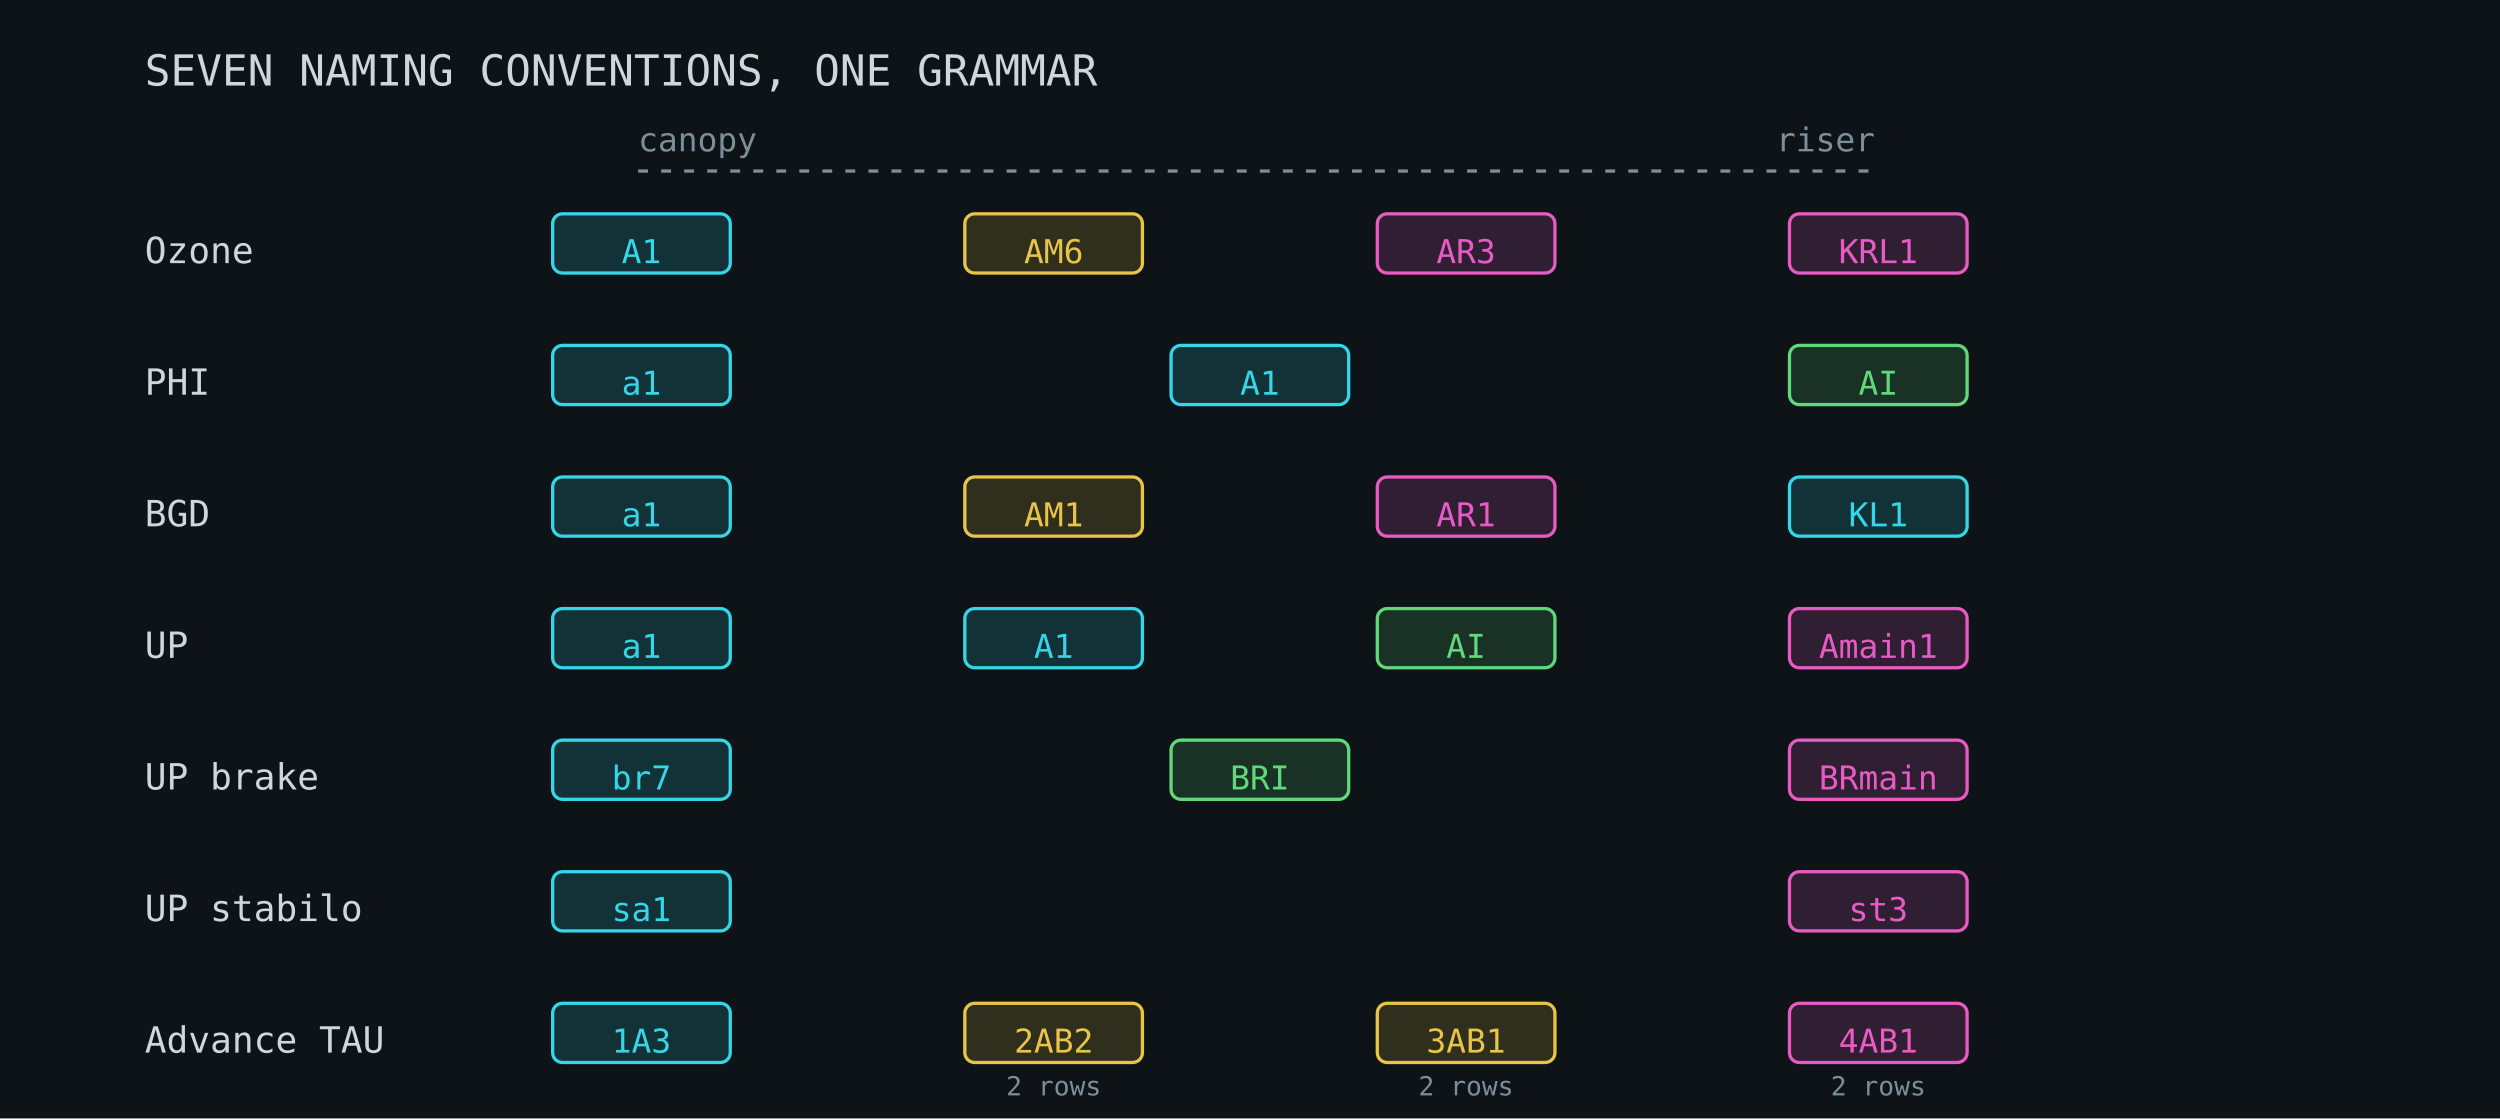
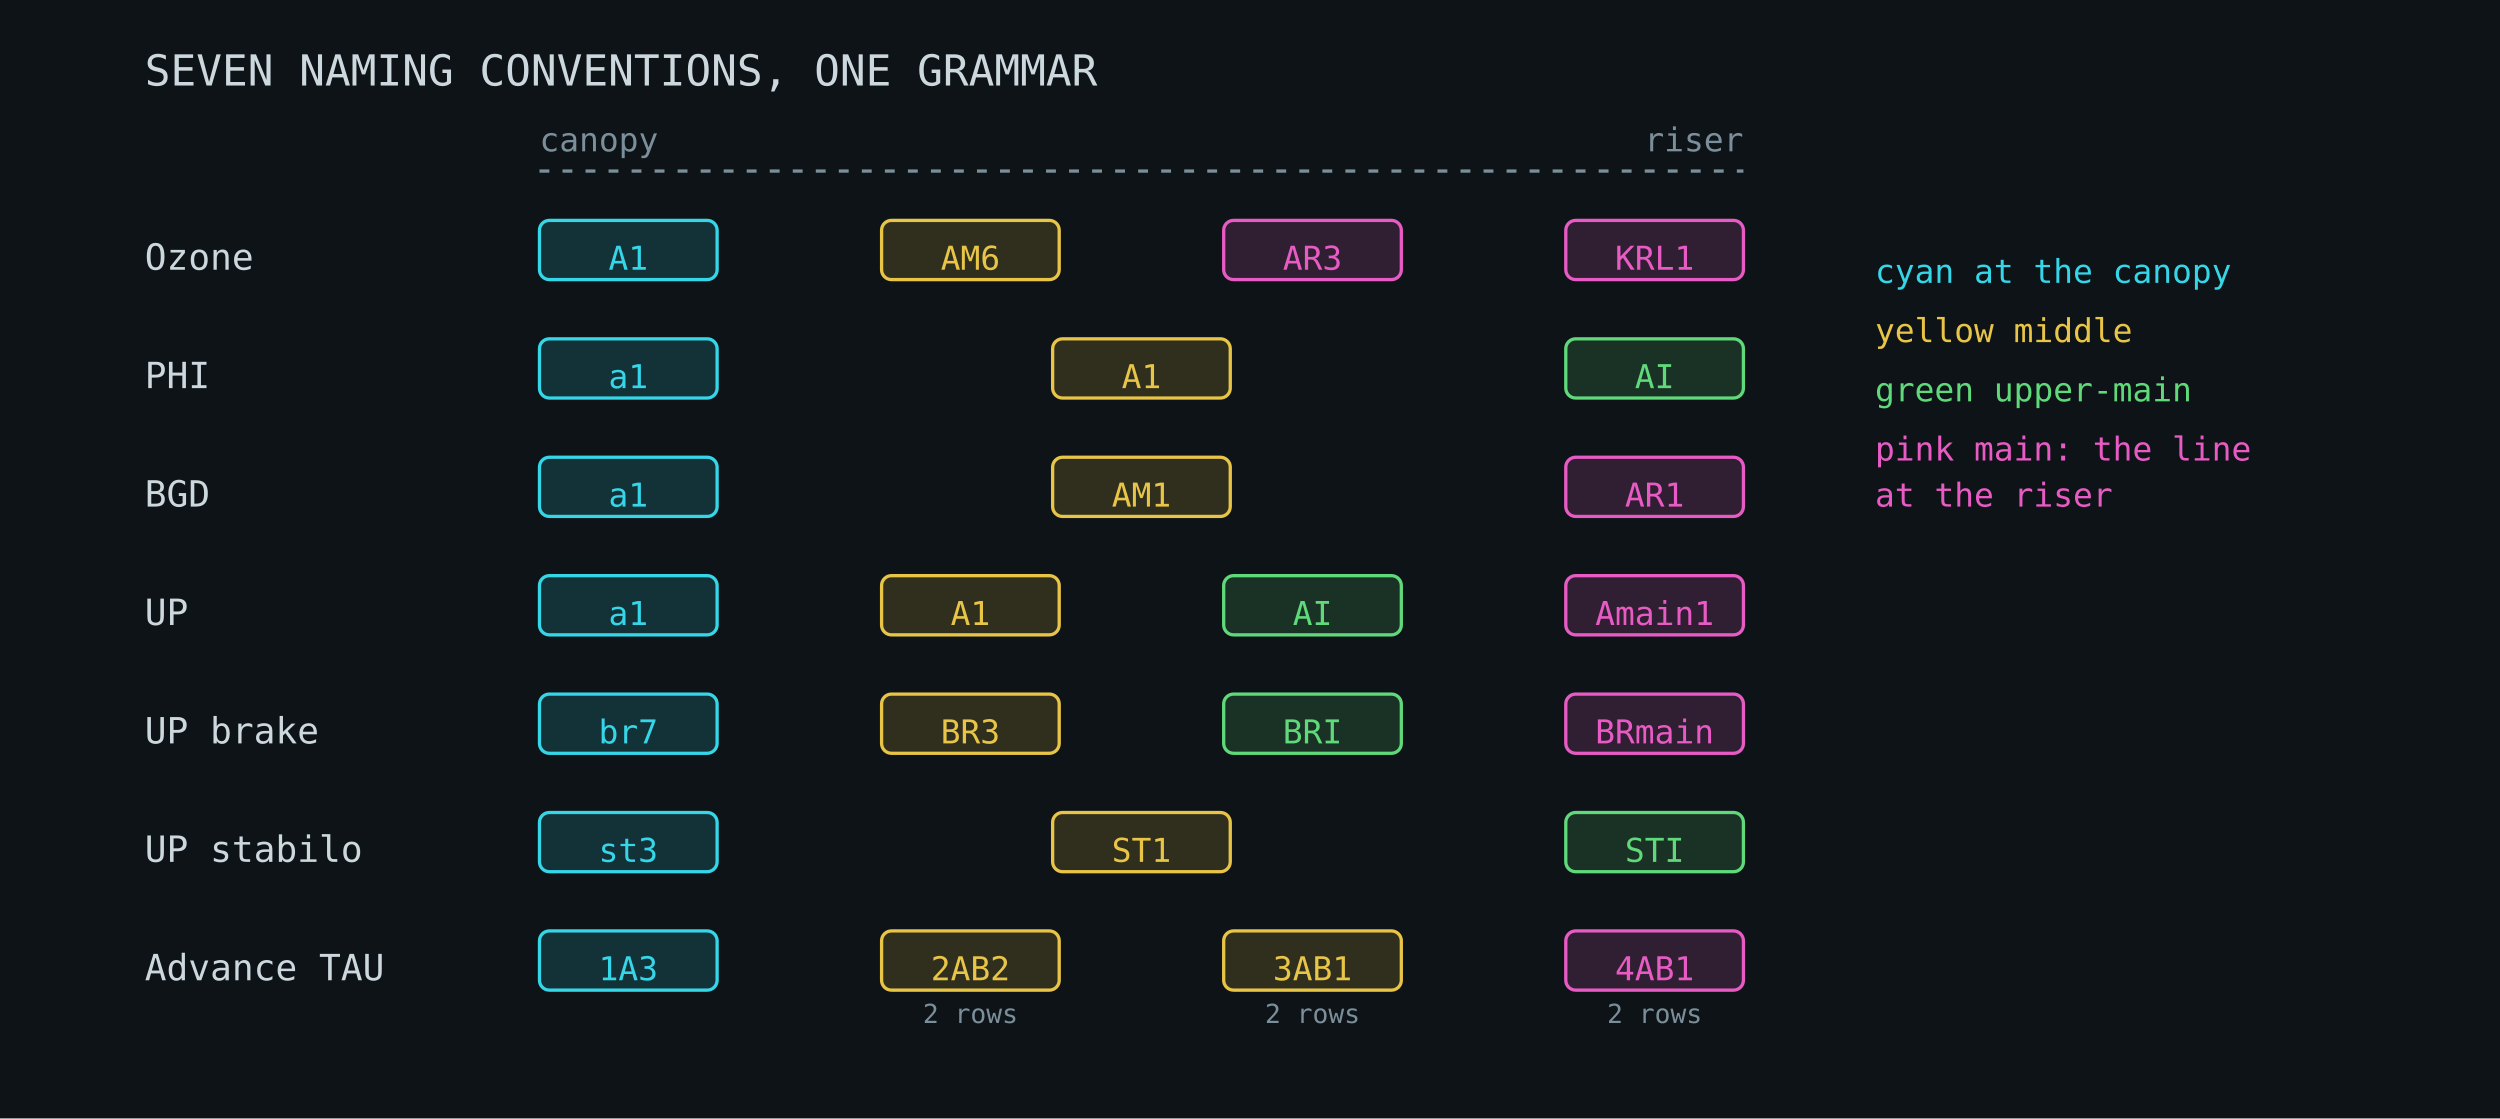
<svg xmlns="http://www.w3.org/2000/svg" width="760" height="340" viewBox="0 0 760 340" role="img" aria-label="Line naming conventions">
  <rect width="760" height="340" fill="#0d1317" />
  <style>text{font-family:ui-monospace,Menlo,Consolas,monospace}</style>
  <text x="44" y="26" fill="#ccd8de" font-size="13" text-anchor="start">SEVEN NAMING CONVENTIONS, ONE GRAMMAR</text>
-   <text x="194" y="46" fill="#7b8f9b" font-size="10" text-anchor="start">canopy</text>
-   <text x="570" y="46" fill="#7b8f9b" font-size="10" text-anchor="end">riser</text>
-   <path d="M194.0 52.0L570.0 52.0" fill="none" stroke="#7b8f9b" stroke-width="1" stroke-dasharray="3 4" />
-   <text x="44" y="80" fill="#ccd8de" font-size="11" text-anchor="start">Ozone</text>
-   <rect x="168.0" y="65" width="54" height="18" rx="3" fill="#35d6e8" fill-opacity="0.16" stroke="#35d6e8" stroke-width="1" />
-   <text x="195" y="80" fill="#35d6e8" font-size="10" text-anchor="middle">A1</text>
-   <rect x="293.3" y="65" width="54" height="18" rx="3" fill="#e8c547" fill-opacity="0.16" stroke="#e8c547" stroke-width="1" />
-   <text x="320.333" y="80" fill="#e8c547" font-size="10" text-anchor="middle">AM6</text>
-   <rect x="418.7" y="65" width="54" height="18" rx="3" fill="#e85bc4" fill-opacity="0.16" stroke="#e85bc4" stroke-width="1" />
-   <text x="445.667" y="80" fill="#e85bc4" font-size="10" text-anchor="middle">AR3</text>
-   <rect x="544.0" y="65" width="54" height="18" rx="3" fill="#e85bc4" fill-opacity="0.16" stroke="#e85bc4" stroke-width="1" />
-   <text x="571" y="80" fill="#e85bc4" font-size="10" text-anchor="middle">KRL1</text>
-   <text x="44" y="120" fill="#ccd8de" font-size="11" text-anchor="start">PHI</text>
-   <rect x="168.0" y="105" width="54" height="18" rx="3" fill="#35d6e8" fill-opacity="0.16" stroke="#35d6e8" stroke-width="1" />
-   <text x="195" y="120" fill="#35d6e8" font-size="10" text-anchor="middle">a1</text>
-   <rect x="356.0" y="105" width="54" height="18" rx="3" fill="#35d6e8" fill-opacity="0.16" stroke="#35d6e8" stroke-width="1" />
-   <text x="383" y="120" fill="#35d6e8" font-size="10" text-anchor="middle">A1</text>
-   <rect x="544.0" y="105" width="54" height="18" rx="3" fill="#5fd97a" fill-opacity="0.16" stroke="#5fd97a" stroke-width="1" />
-   <text x="571" y="120" fill="#5fd97a" font-size="10" text-anchor="middle">AI</text>
-   <text x="44" y="160" fill="#ccd8de" font-size="11" text-anchor="start">BGD</text>
-   <rect x="168.0" y="145" width="54" height="18" rx="3" fill="#35d6e8" fill-opacity="0.16" stroke="#35d6e8" stroke-width="1" />
-   <text x="195" y="160" fill="#35d6e8" font-size="10" text-anchor="middle">a1</text>
-   <rect x="293.3" y="145" width="54" height="18" rx="3" fill="#e8c547" fill-opacity="0.16" stroke="#e8c547" stroke-width="1" />
-   <text x="320.333" y="160" fill="#e8c547" font-size="10" text-anchor="middle">AM1</text>
-   <rect x="418.7" y="145" width="54" height="18" rx="3" fill="#e85bc4" fill-opacity="0.16" stroke="#e85bc4" stroke-width="1" />
-   <text x="445.667" y="160" fill="#e85bc4" font-size="10" text-anchor="middle">AR1</text>
-   <rect x="544.0" y="145" width="54" height="18" rx="3" fill="#35d6e8" fill-opacity="0.16" stroke="#35d6e8" stroke-width="1" />
-   <text x="571" y="160" fill="#35d6e8" font-size="10" text-anchor="middle">KL1</text>
-   <text x="44" y="200" fill="#ccd8de" font-size="11" text-anchor="start">UP</text>
-   <rect x="168.0" y="185" width="54" height="18" rx="3" fill="#35d6e8" fill-opacity="0.16" stroke="#35d6e8" stroke-width="1" />
-   <text x="195" y="200" fill="#35d6e8" font-size="10" text-anchor="middle">a1</text>
-   <rect x="293.3" y="185" width="54" height="18" rx="3" fill="#35d6e8" fill-opacity="0.16" stroke="#35d6e8" stroke-width="1" />
-   <text x="320.333" y="200" fill="#35d6e8" font-size="10" text-anchor="middle">A1</text>
-   <rect x="418.7" y="185" width="54" height="18" rx="3" fill="#5fd97a" fill-opacity="0.16" stroke="#5fd97a" stroke-width="1" />
-   <text x="445.667" y="200" fill="#5fd97a" font-size="10" text-anchor="middle">AI</text>
-   <rect x="544.0" y="185" width="54" height="18" rx="3" fill="#e85bc4" fill-opacity="0.16" stroke="#e85bc4" stroke-width="1" />
-   <text x="571" y="200" fill="#e85bc4" font-size="10" text-anchor="middle">Amain1</text>
-   <text x="44" y="240" fill="#ccd8de" font-size="11" text-anchor="start">UP brake</text>
-   <rect x="168.0" y="225" width="54" height="18" rx="3" fill="#35d6e8" fill-opacity="0.16" stroke="#35d6e8" stroke-width="1" />
-   <text x="195" y="240" fill="#35d6e8" font-size="10" text-anchor="middle">br7</text>
-   <rect x="356.0" y="225" width="54" height="18" rx="3" fill="#5fd97a" fill-opacity="0.16" stroke="#5fd97a" stroke-width="1" />
-   <text x="383" y="240" fill="#5fd97a" font-size="10" text-anchor="middle">BRI</text>
-   <rect x="544.0" y="225" width="54" height="18" rx="3" fill="#e85bc4" fill-opacity="0.16" stroke="#e85bc4" stroke-width="1" />
-   <text x="571" y="240" fill="#e85bc4" font-size="10" text-anchor="middle">BRmain</text>
-   <text x="44" y="280" fill="#ccd8de" font-size="11" text-anchor="start">UP stabilo</text>
-   <rect x="168.0" y="265" width="54" height="18" rx="3" fill="#35d6e8" fill-opacity="0.16" stroke="#35d6e8" stroke-width="1" />
-   <text x="195" y="280" fill="#35d6e8" font-size="10" text-anchor="middle">sa1</text>
-   <rect x="544.0" y="265" width="54" height="18" rx="3" fill="#e85bc4" fill-opacity="0.16" stroke="#e85bc4" stroke-width="1" />
-   <text x="571" y="280" fill="#e85bc4" font-size="10" text-anchor="middle">st3</text>
-   <text x="44" y="320" fill="#ccd8de" font-size="11" text-anchor="start">Advance TAU</text>
-   <rect x="168.0" y="305" width="54" height="18" rx="3" fill="#35d6e8" fill-opacity="0.16" stroke="#35d6e8" stroke-width="1" />
-   <text x="195" y="320" fill="#35d6e8" font-size="10" text-anchor="middle">1A3</text>
-   <rect x="293.3" y="305" width="54" height="18" rx="3" fill="#e8c547" fill-opacity="0.16" stroke="#e8c547" stroke-width="1" />
-   <text x="320.333" y="320" fill="#e8c547" font-size="10" text-anchor="middle">2AB2</text>
-   <text x="320.333" y="333" fill="#7b8f9b" font-size="8" text-anchor="middle">2 rows</text>
-   <rect x="418.7" y="305" width="54" height="18" rx="3" fill="#e8c547" fill-opacity="0.16" stroke="#e8c547" stroke-width="1" />
-   <text x="445.667" y="320" fill="#e8c547" font-size="10" text-anchor="middle">3AB1</text>
-   <text x="445.667" y="333" fill="#7b8f9b" font-size="8" text-anchor="middle">2 rows</text>
-   <rect x="544.0" y="305" width="54" height="18" rx="3" fill="#e85bc4" fill-opacity="0.16" stroke="#e85bc4" stroke-width="1" />
-   <text x="571" y="320" fill="#e85bc4" font-size="10" text-anchor="middle">4AB1</text>
-   <text x="571" y="333" fill="#7b8f9b" font-size="8" text-anchor="middle">2 rows</text>
-   <text x="584" y="360" fill="#35d6e8" font-size="10" text-anchor="start">cyan   canopy line</text>
-   <text x="584" y="374" fill="#e8c547" font-size="10" text-anchor="start">yellow middle</text>
-   <text x="584" y="388" fill="#5fd97a" font-size="10" text-anchor="start">green  upper-main</text>
-   <text x="584" y="402" fill="#e85bc4" font-size="10" text-anchor="start">pink   riser</text>
+   <text x="164" y="46" fill="#7b8f9b" font-size="10" text-anchor="start">canopy</text>
+   <text x="530" y="46" fill="#7b8f9b" font-size="10" text-anchor="end">riser</text>
+   <path d="M164.0 52.0L530.0 52.0" fill="none" stroke="#7b8f9b" stroke-width="1" stroke-dasharray="3 4" />
+   <text x="44" y="82" fill="#ccd8de" font-size="11" text-anchor="start">Ozone</text>
+   <rect x="164.0" y="67" width="54" height="18" rx="3" fill="#35d6e8" fill-opacity="0.16" stroke="#35d6e8" stroke-width="1" />
+   <text x="191.0" y="82" fill="#35d6e8" font-size="10" text-anchor="middle">A1</text>
+   <rect x="268.0" y="67" width="54" height="18" rx="3" fill="#e8c547" fill-opacity="0.16" stroke="#e8c547" stroke-width="1" />
+   <text x="295.0" y="82" fill="#e8c547" font-size="10" text-anchor="middle">AM6</text>
+   <rect x="372.0" y="67" width="54" height="18" rx="3" fill="#e85bc4" fill-opacity="0.16" stroke="#e85bc4" stroke-width="1" />
+   <text x="399.0" y="82" fill="#e85bc4" font-size="10" text-anchor="middle">AR3</text>
+   <rect x="476.0" y="67" width="54" height="18" rx="3" fill="#e85bc4" fill-opacity="0.16" stroke="#e85bc4" stroke-width="1" />
+   <text x="503.0" y="82" fill="#e85bc4" font-size="10" text-anchor="middle">KRL1</text>
+   <text x="44" y="118" fill="#ccd8de" font-size="11" text-anchor="start">PHI</text>
+   <rect x="164.0" y="103" width="54" height="18" rx="3" fill="#35d6e8" fill-opacity="0.16" stroke="#35d6e8" stroke-width="1" />
+   <text x="191.0" y="118" fill="#35d6e8" font-size="10" text-anchor="middle">a1</text>
+   <rect x="320.0" y="103" width="54" height="18" rx="3" fill="#e8c547" fill-opacity="0.16" stroke="#e8c547" stroke-width="1" />
+   <text x="347.0" y="118" fill="#e8c547" font-size="10" text-anchor="middle">A1</text>
+   <rect x="476.0" y="103" width="54" height="18" rx="3" fill="#5fd97a" fill-opacity="0.16" stroke="#5fd97a" stroke-width="1" />
+   <text x="503.0" y="118" fill="#5fd97a" font-size="10" text-anchor="middle">AI</text>
+   <text x="44" y="154" fill="#ccd8de" font-size="11" text-anchor="start">BGD</text>
+   <rect x="164.0" y="139" width="54" height="18" rx="3" fill="#35d6e8" fill-opacity="0.16" stroke="#35d6e8" stroke-width="1" />
+   <text x="191.0" y="154" fill="#35d6e8" font-size="10" text-anchor="middle">a1</text>
+   <rect x="320.0" y="139" width="54" height="18" rx="3" fill="#e8c547" fill-opacity="0.16" stroke="#e8c547" stroke-width="1" />
+   <text x="347.0" y="154" fill="#e8c547" font-size="10" text-anchor="middle">AM1</text>
+   <rect x="476.0" y="139" width="54" height="18" rx="3" fill="#e85bc4" fill-opacity="0.16" stroke="#e85bc4" stroke-width="1" />
+   <text x="503.0" y="154" fill="#e85bc4" font-size="10" text-anchor="middle">AR1</text>
+   <text x="44" y="190" fill="#ccd8de" font-size="11" text-anchor="start">UP</text>
+   <rect x="164.0" y="175" width="54" height="18" rx="3" fill="#35d6e8" fill-opacity="0.16" stroke="#35d6e8" stroke-width="1" />
+   <text x="191.0" y="190" fill="#35d6e8" font-size="10" text-anchor="middle">a1</text>
+   <rect x="268.0" y="175" width="54" height="18" rx="3" fill="#e8c547" fill-opacity="0.16" stroke="#e8c547" stroke-width="1" />
+   <text x="295.0" y="190" fill="#e8c547" font-size="10" text-anchor="middle">A1</text>
+   <rect x="372.0" y="175" width="54" height="18" rx="3" fill="#5fd97a" fill-opacity="0.16" stroke="#5fd97a" stroke-width="1" />
+   <text x="399.0" y="190" fill="#5fd97a" font-size="10" text-anchor="middle">AI</text>
+   <rect x="476.0" y="175" width="54" height="18" rx="3" fill="#e85bc4" fill-opacity="0.16" stroke="#e85bc4" stroke-width="1" />
+   <text x="503.0" y="190" fill="#e85bc4" font-size="10" text-anchor="middle">Amain1</text>
+   <text x="44" y="226" fill="#ccd8de" font-size="11" text-anchor="start">UP brake</text>
+   <rect x="164.0" y="211" width="54" height="18" rx="3" fill="#35d6e8" fill-opacity="0.16" stroke="#35d6e8" stroke-width="1" />
+   <text x="191.0" y="226" fill="#35d6e8" font-size="10" text-anchor="middle">br7</text>
+   <rect x="268.0" y="211" width="54" height="18" rx="3" fill="#e8c547" fill-opacity="0.16" stroke="#e8c547" stroke-width="1" />
+   <text x="295.0" y="226" fill="#e8c547" font-size="10" text-anchor="middle">BR3</text>
+   <rect x="372.0" y="211" width="54" height="18" rx="3" fill="#5fd97a" fill-opacity="0.16" stroke="#5fd97a" stroke-width="1" />
+   <text x="399.0" y="226" fill="#5fd97a" font-size="10" text-anchor="middle">BRI</text>
+   <rect x="476.0" y="211" width="54" height="18" rx="3" fill="#e85bc4" fill-opacity="0.16" stroke="#e85bc4" stroke-width="1" />
+   <text x="503.0" y="226" fill="#e85bc4" font-size="10" text-anchor="middle">BRmain</text>
+   <text x="44" y="262" fill="#ccd8de" font-size="11" text-anchor="start">UP stabilo</text>
+   <rect x="164.0" y="247" width="54" height="18" rx="3" fill="#35d6e8" fill-opacity="0.16" stroke="#35d6e8" stroke-width="1" />
+   <text x="191.0" y="262" fill="#35d6e8" font-size="10" text-anchor="middle">st3</text>
+   <rect x="320.0" y="247" width="54" height="18" rx="3" fill="#e8c547" fill-opacity="0.16" stroke="#e8c547" stroke-width="1" />
+   <text x="347.0" y="262" fill="#e8c547" font-size="10" text-anchor="middle">ST1</text>
+   <rect x="476.0" y="247" width="54" height="18" rx="3" fill="#5fd97a" fill-opacity="0.16" stroke="#5fd97a" stroke-width="1" />
+   <text x="503.0" y="262" fill="#5fd97a" font-size="10" text-anchor="middle">STI</text>
+   <text x="44" y="298" fill="#ccd8de" font-size="11" text-anchor="start">Advance TAU</text>
+   <rect x="164.0" y="283" width="54" height="18" rx="3" fill="#35d6e8" fill-opacity="0.16" stroke="#35d6e8" stroke-width="1" />
+   <text x="191.0" y="298" fill="#35d6e8" font-size="10" text-anchor="middle">1A3</text>
+   <rect x="268.0" y="283" width="54" height="18" rx="3" fill="#e8c547" fill-opacity="0.16" stroke="#e8c547" stroke-width="1" />
+   <text x="295.0" y="298" fill="#e8c547" font-size="10" text-anchor="middle">2AB2</text>
+   <text x="295.0" y="311" fill="#7b8f9b" font-size="8" text-anchor="middle">2 rows</text>
+   <rect x="372.0" y="283" width="54" height="18" rx="3" fill="#e8c547" fill-opacity="0.16" stroke="#e8c547" stroke-width="1" />
+   <text x="399.0" y="298" fill="#e8c547" font-size="10" text-anchor="middle">3AB1</text>
+   <text x="399.0" y="311" fill="#7b8f9b" font-size="8" text-anchor="middle">2 rows</text>
+   <rect x="476.0" y="283" width="54" height="18" rx="3" fill="#e85bc4" fill-opacity="0.16" stroke="#e85bc4" stroke-width="1" />
+   <text x="503.0" y="298" fill="#e85bc4" font-size="10" text-anchor="middle">4AB1</text>
+   <text x="503.0" y="311" fill="#7b8f9b" font-size="8" text-anchor="middle">2 rows</text>
+   <text x="570" y="86" fill="#35d6e8" font-size="10" text-anchor="start">cyan   at the canopy</text>
+   <text x="570" y="104" fill="#e8c547" font-size="10" text-anchor="start">yellow middle</text>
+   <text x="570" y="122" fill="#5fd97a" font-size="10" text-anchor="start">green  upper-main</text>
+   <text x="570" y="140" fill="#e85bc4" font-size="10" text-anchor="start">pink   main: the line</text>
+   <text x="570" y="154" fill="#e85bc4" font-size="10" text-anchor="start">       at the riser</text>
</svg>
